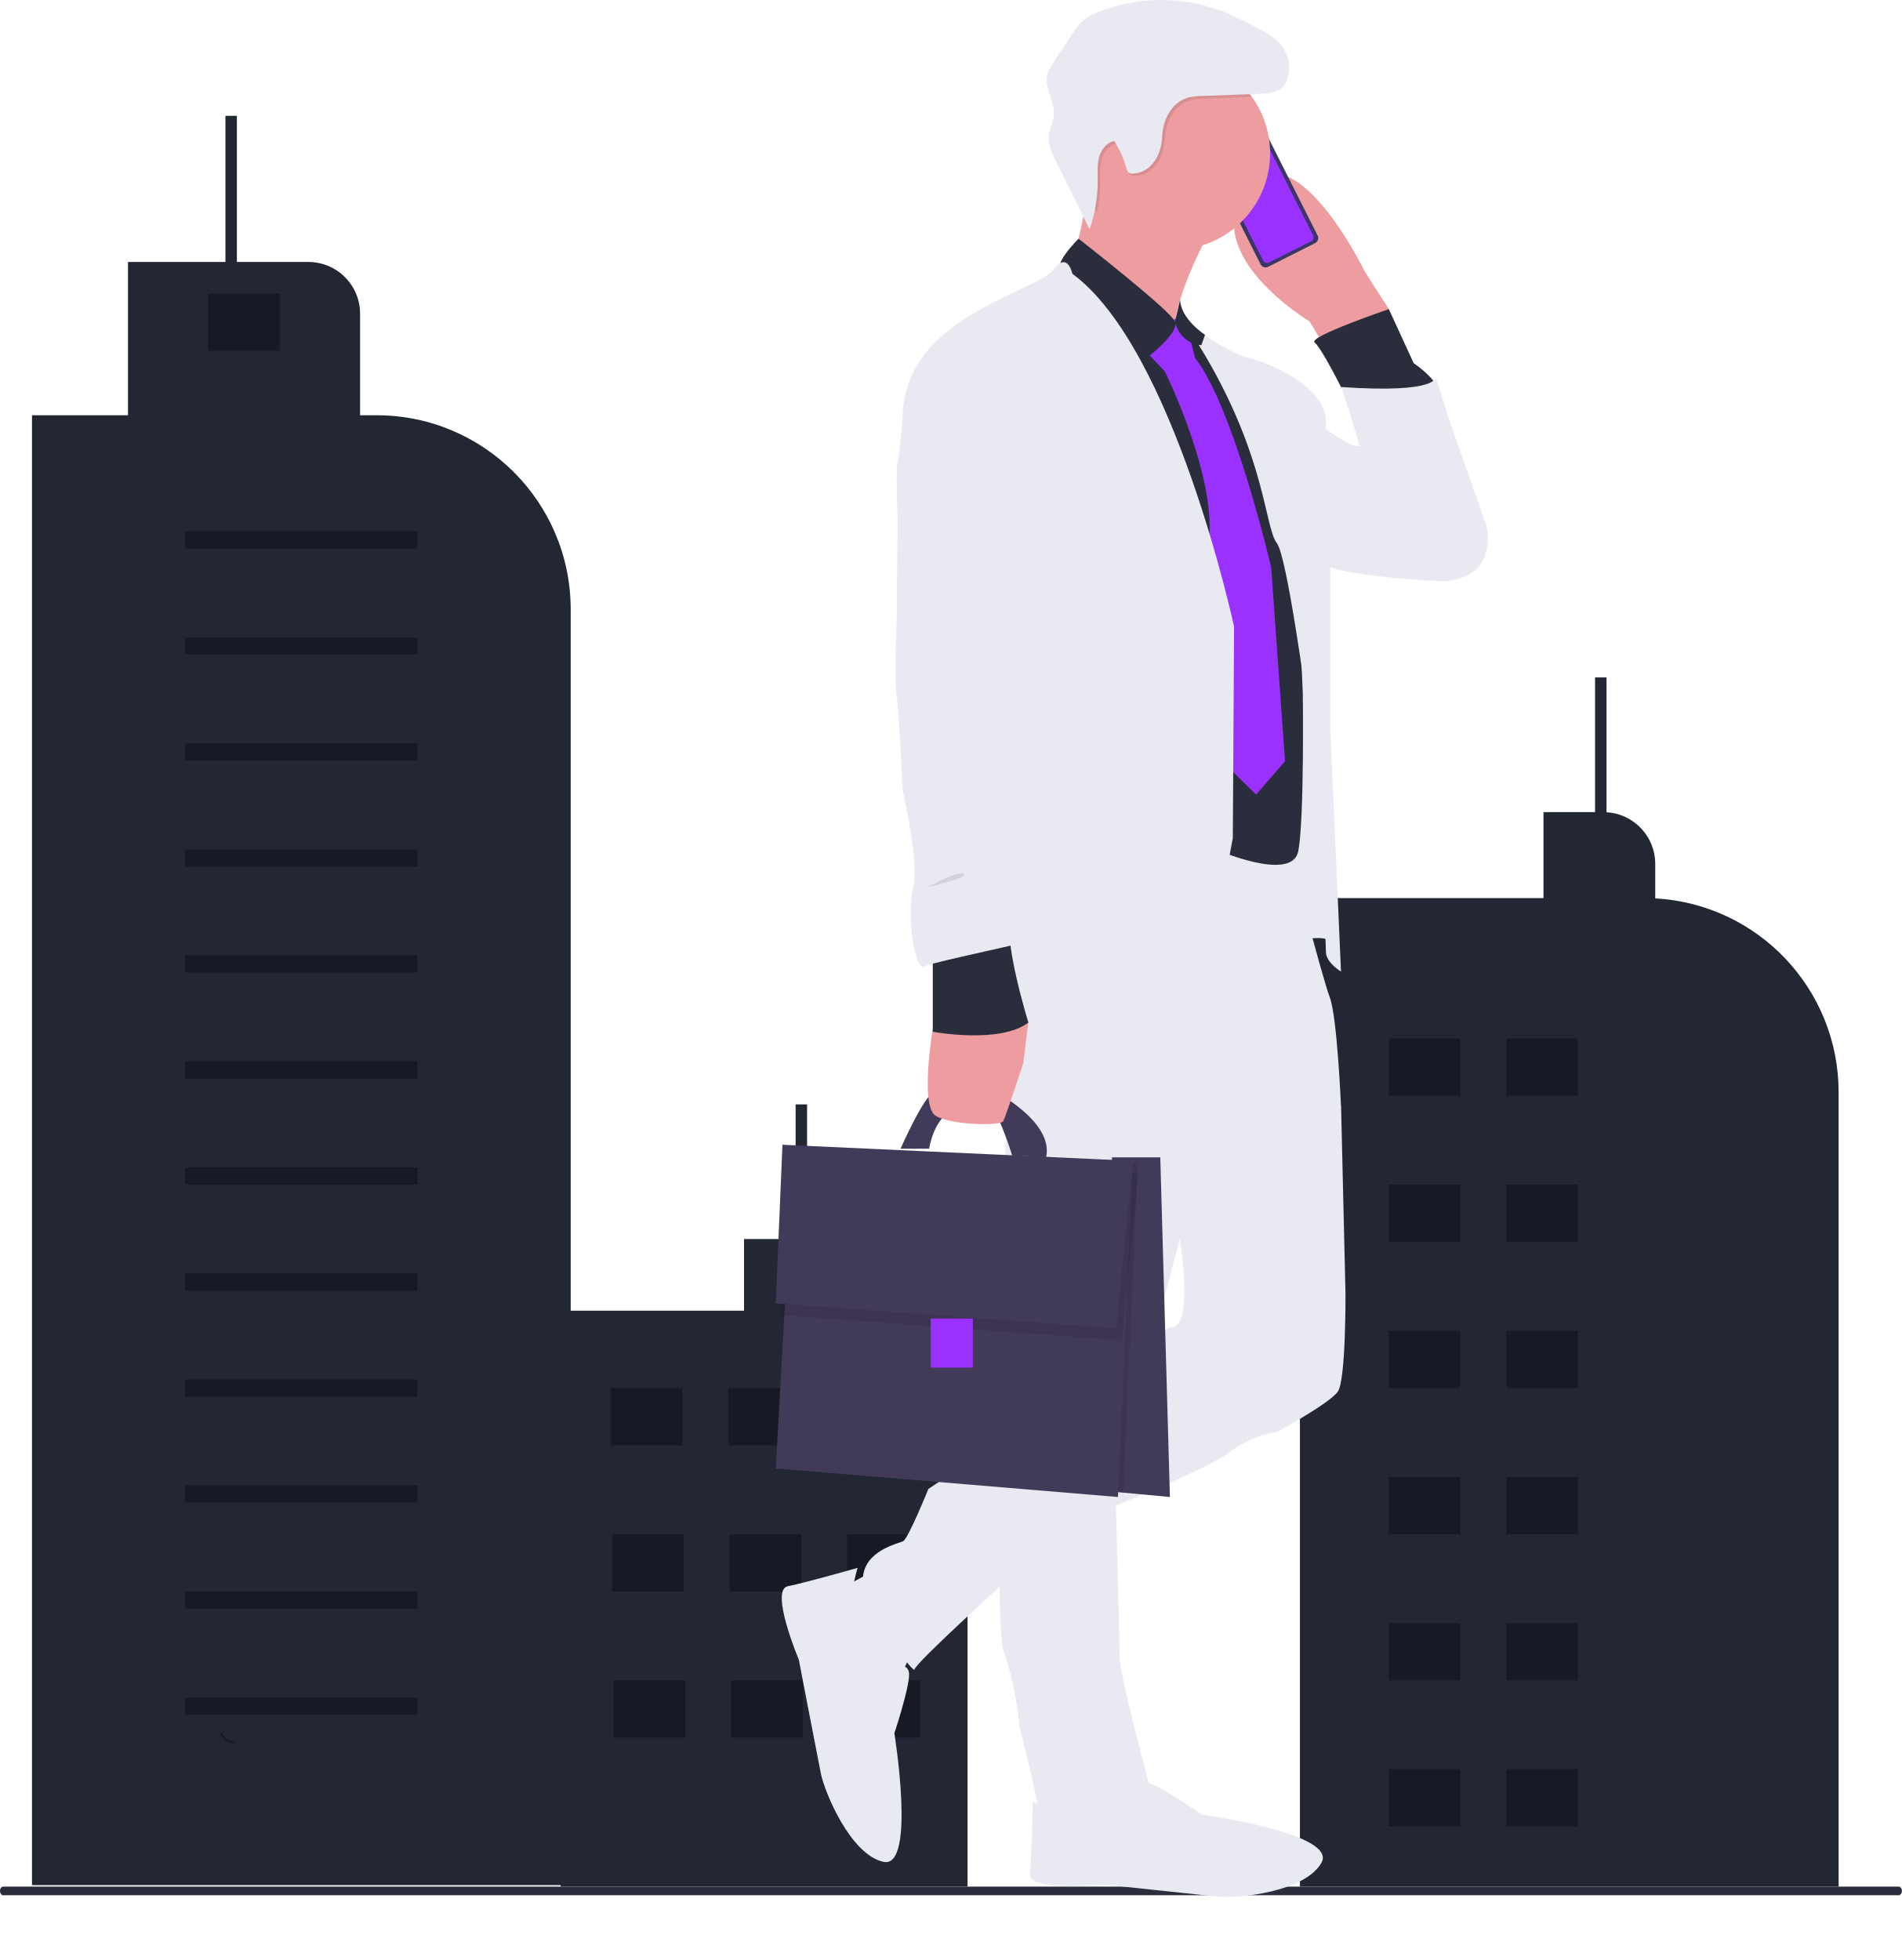
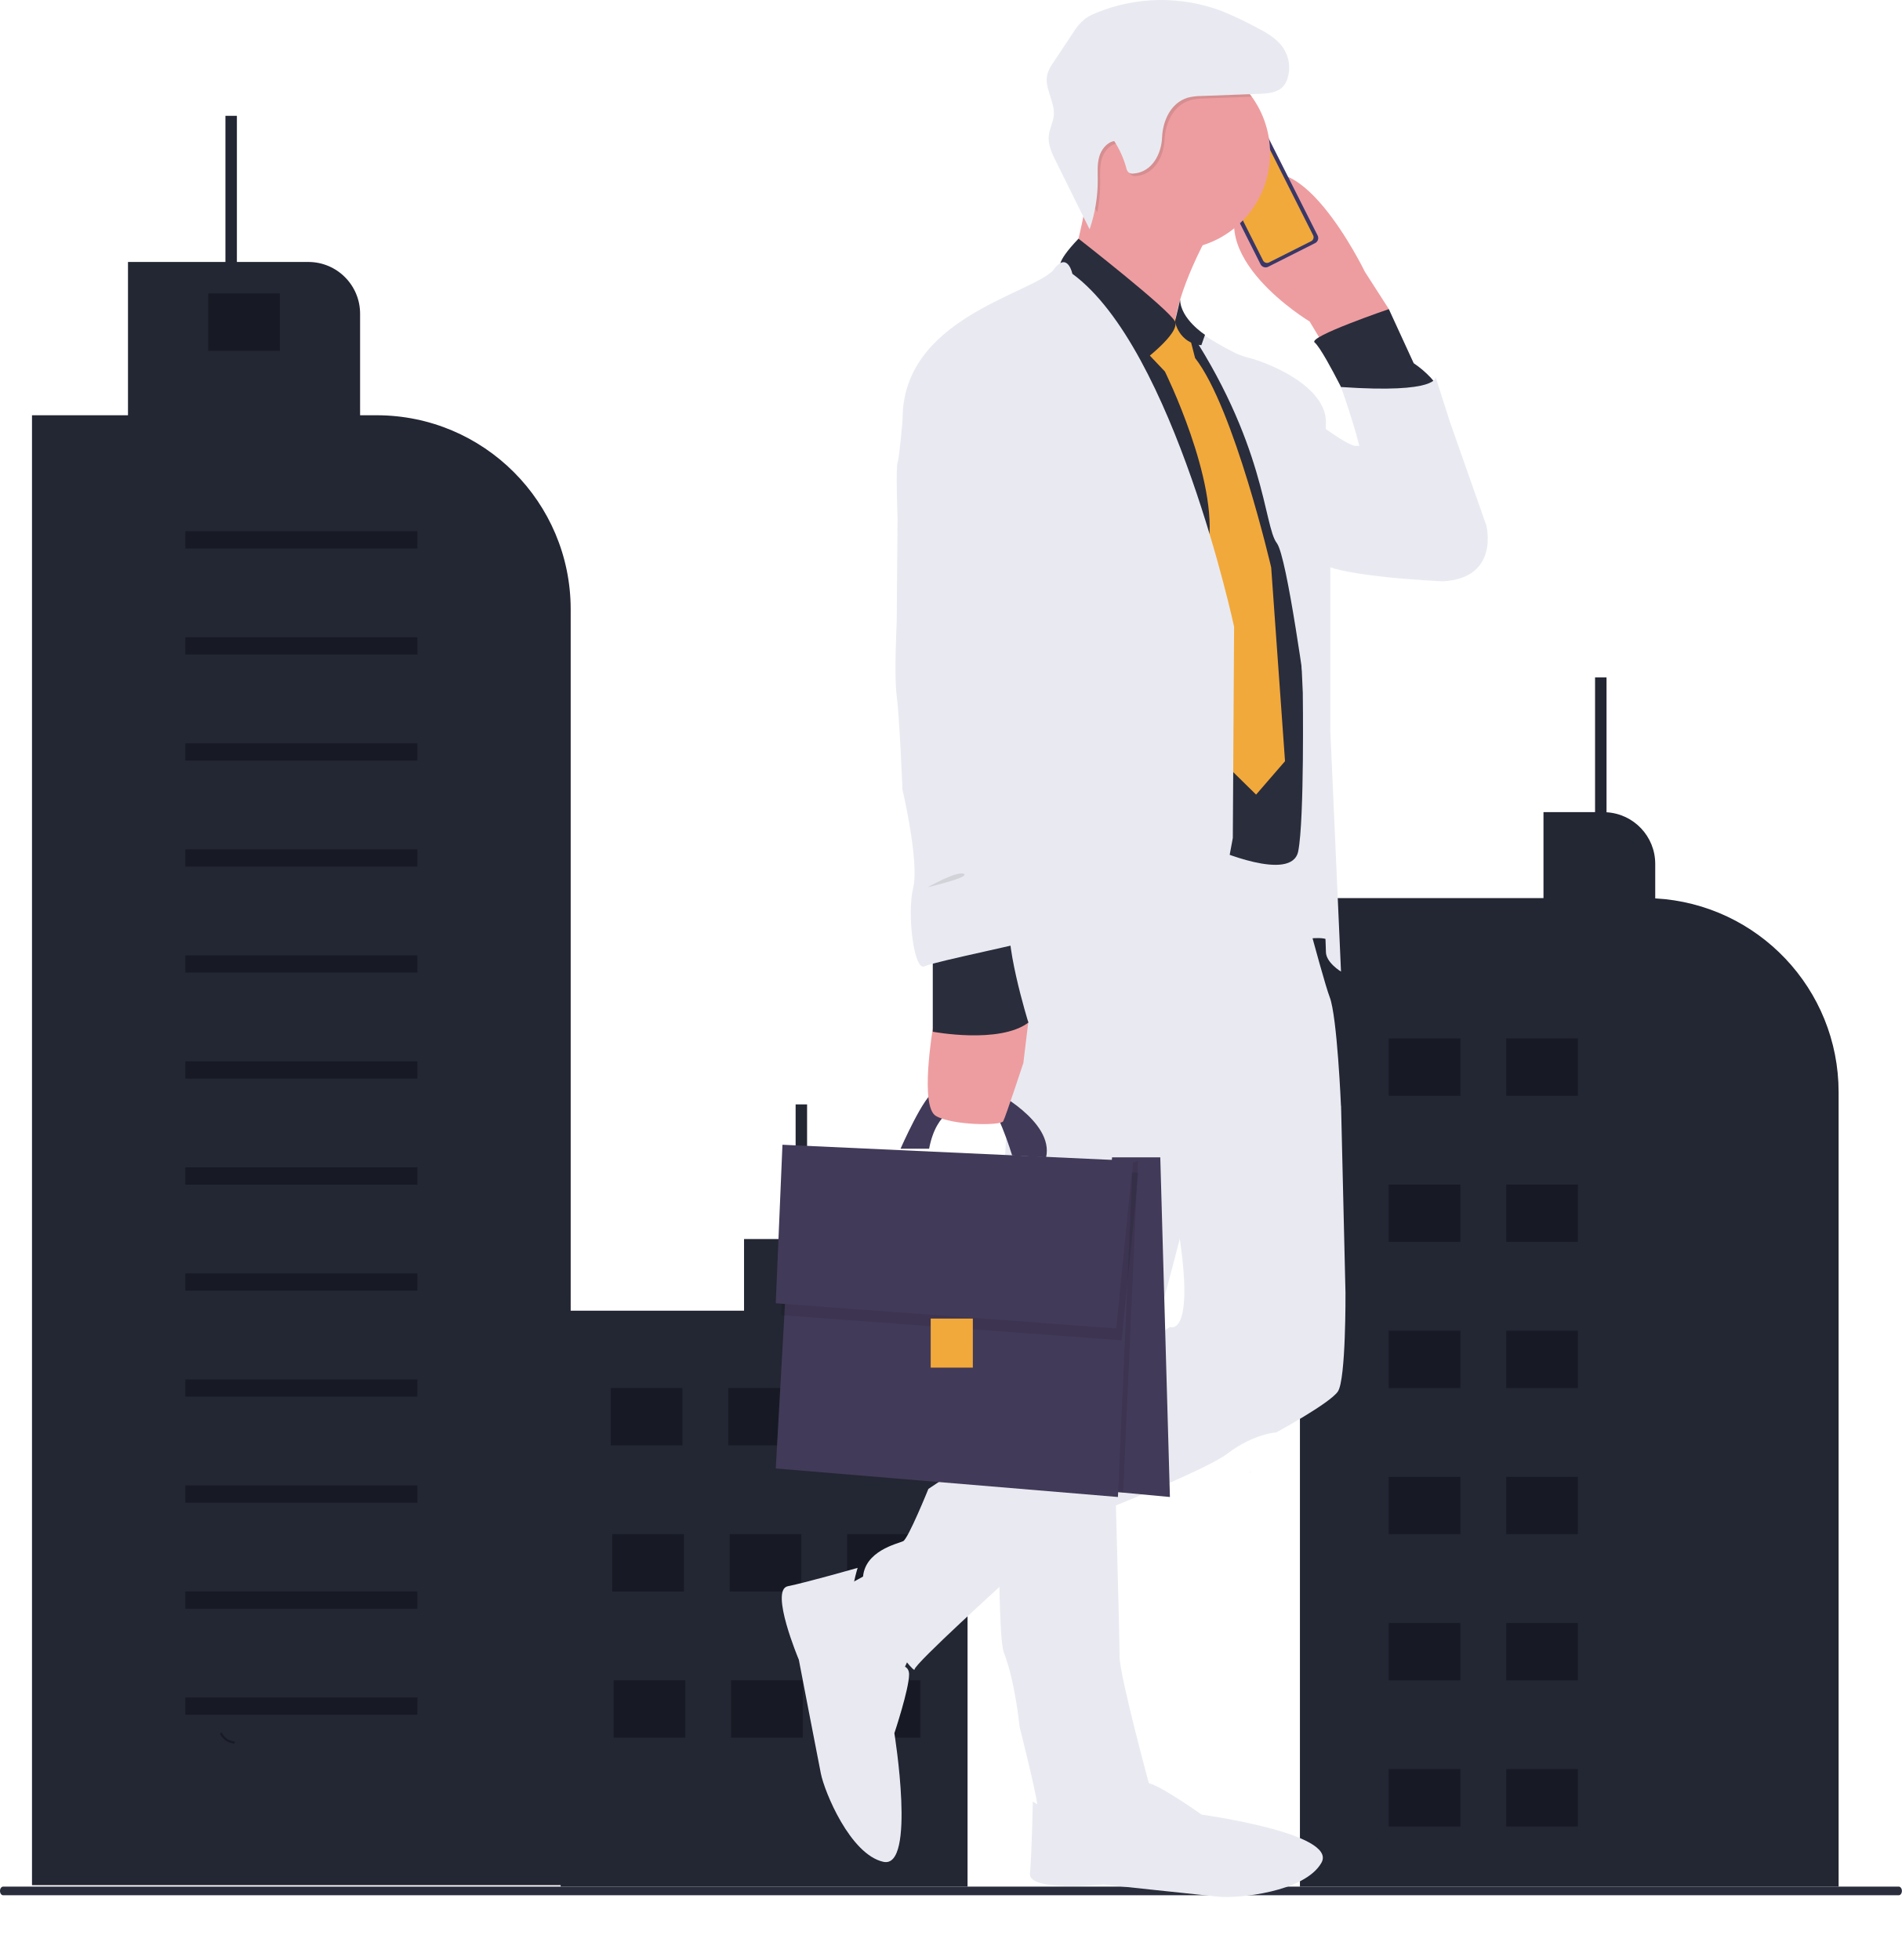
<svg xmlns="http://www.w3.org/2000/svg" width="755.916" height="779.013" viewBox="0 0 755.916 779.013">
  <g transform="translate(-510.674 -142.449)">
    <path d="M424.736,259.7h-6.555V219.34a20.566,20.566,0,0,0-20.566-20.566h-28.4V140.692h-4.555v58.081H325.934V259.7H287.783V843.93h214.1V336.852A77.15,77.15,0,0,0,424.736,259.7Z" transform="translate(235.61 47.795)" fill="#232633" />
    <path d="M595.238,567.689h-5.654v-7.9a20.551,20.551,0,0,0-19.36-20.506V485.692h-4.555v53.526h-20.5v28.471H472.283V796.6H634V606.45A38.761,38.761,0,0,0,595.238,567.689Z" transform="translate(261.227 95.697)" fill="#232633" />
    <path d="M871.5,424.506V410.784a20.549,20.549,0,0,0-19.36-20.506V336.692h-4.555v53.526h-20.5v34.165h-96.8v392.9h214.1V501.533A77.147,77.147,0,0,0,871.5,424.506Z" transform="translate(297.049 75.01)" fill="#232633" />
    <rect width="28.471" height="22.777" transform="translate(1062.636 555.195)" fill="#171A24" />
    <rect width="28.471" height="22.777" transform="translate(1109.329 555.195)" fill="#171A24" />
    <rect width="28.471" height="22.777" transform="translate(1062.636 613.277)" fill="#171A24" />
    <rect width="28.471" height="22.777" transform="translate(1109.329 613.277)" fill="#171A24" />
    <rect width="28.471" height="22.777" transform="translate(1062.636 671.357)" fill="#171A24" />
    <rect width="28.471" height="22.777" transform="translate(1109.329 671.357)" fill="#171A24" />
    <rect width="28.471" height="22.777" transform="translate(1062.636 729.439)" fill="#171A24" />
    <rect width="28.471" height="22.777" transform="translate(1109.329 729.439)" fill="#171A24" />
    <rect width="28.471" height="22.777" transform="translate(1062.636 787.52)" fill="#171A24" />
    <rect width="28.471" height="22.777" transform="translate(1109.329 787.52)" fill="#171A24" />
    <rect width="28.471" height="22.777" transform="translate(1062.636 845.602)" fill="#171A24" />
    <rect width="28.471" height="22.777" transform="translate(1109.329 845.602)" fill="#171A24" />
    <rect width="92.246" height="6.833" transform="translate(584.321 353.619)" fill="#171A24" />
    <rect width="92.246" height="6.833" transform="translate(584.321 395.758)" fill="#171A24" />
    <rect width="92.246" height="6.833" transform="translate(584.321 437.895)" fill="#171A24" />
    <rect width="92.246" height="6.833" transform="translate(584.321 480.031)" fill="#171A24" />
    <rect width="92.246" height="6.833" transform="translate(584.321 522.17)" fill="#171A24" />
    <rect width="92.246" height="6.833" transform="translate(584.321 564.307)" fill="#171A24" />
    <rect width="92.246" height="6.833" transform="translate(584.321 606.443)" fill="#171A24" />
    <rect width="92.246" height="6.833" transform="translate(584.321 648.582)" fill="#171A24" />
    <rect width="92.246" height="6.833" transform="translate(584.321 690.719)" fill="#171A24" />
    <rect width="92.246" height="6.833" transform="translate(584.321 732.855)" fill="#171A24" />
    <rect width="92.246" height="6.833" transform="translate(584.321 774.994)" fill="#171A24" />
    <rect width="92.246" height="6.833" transform="translate(584.321 817.131)" fill="#171A24" />
    <rect width="28.471" height="22.777" transform="translate(753.44 694.135)" fill="#171A24" />
    <rect width="28.471" height="22.777" transform="translate(800.132 694.135)" fill="#171A24" />
    <rect width="28.471" height="22.777" transform="translate(846.825 694.135)" fill="#171A24" />
    <rect width="28.471" height="22.777" transform="translate(754.009 752.217)" fill="#171A24" />
    <rect width="28.471" height="22.777" transform="translate(800.702 752.217)" fill="#171A24" />
    <rect width="28.471" height="22.777" transform="translate(847.395 752.217)" fill="#171A24" />
    <rect width="28.471" height="22.777" transform="translate(754.579 810.297)" fill="#171A24" />
    <rect width="28.471" height="22.777" transform="translate(801.271 810.297)" fill="#171A24" />
    <rect width="28.471" height="22.777" transform="translate(847.964 810.297)" fill="#171A24" />
    <rect width="28.471" height="22.777" transform="translate(593.432 259.096)" fill="#171A24" />
    <path d="M354.189,705.182a6.133,6.133,0,0,0,4.818,3.264c.518.051.37.846-.145.8a6.873,6.873,0,0,1-5.338-3.6.418.418,0,0,1,.1-.563A.407.407,0,0,1,354.189,705.182Z" transform="translate(244.729 126.15)" fill="#171A24" />
    <path d="M804.695,734.2a20.882,20.882,0,0,0,14.691-3.986c.418-.311.878.354.456.664a21.719,21.719,0,0,1-15.291,4.119C804.033,734.937,804.18,734.142,804.695,734.2Z" transform="translate(307.316 129.637)" fill="#171A24" />
    <path d="M712.844,614.281a.443.443,0,0,0,.2-.356c-.059.052-.114.107-.178.158C712.862,614.151,712.86,614.213,712.844,614.281Z" transform="translate(294.628 113.502)" fill="#CFD2E0" />
    <path d="M623.3,478.869l-5.078,2.6a.2.2,0,0,1-.186-.362l5.078-2.6a.2.2,0,0,1,.186.362Z" transform="translate(281.451 94.697)" fill="#171A24" />
    <ellipse cx="0.163" cy="0.163" rx="0.163" ry="0.163" transform="translate(905.293 572.814)" fill="#171A24" />
    <path d="M255.615,690.439c0,.945.556,1.714,1.246,1.717h753.417c.692,0,1.253-.769,1.253-1.717s-.561-1.717-1.253-1.717H256.868c-.69,0-1.251.761-1.253,1.707Z" transform="translate(255.059 203.572)" fill="#2A2D3C" />
    <path d="M516.68,151.15c-19.5,39.55-7.39,47.82-5.46,48.84-4.13-1.92-57.81-27.14-50.75-33.54,4.59-4.17,8.52-22.31,10.83-35.31,1.37-7.76,2.17-13.69,2.17-13.69l56.33,10.33A265.57,265.57,0,0,0,516.68,151.15Z" transform="translate(471.36 89.988)" fill="#ed9da0" />
    <path d="M796.088,574.691l-8.762,18.986-16.065-1.46-10.222-33.591,16.064-8.762Z" transform="translate(171.22 1435.657) rotate(-73)" fill="#E9EAF1" />
    <path d="M945.163,712.274s8.763-2.921,8.763,2.921-5.842,23.368-5.842,23.368,8.763,54.038-4.381,51.117-23.367-27.749-24.828-35.051-8.763-45.275-8.763-45.275-11.684-27.749-4.381-29.21,27.749-7.3,27.749-7.3S921.8,709.353,945.163,712.274Z" transform="translate(4.793 1554.406) rotate(-73)" fill="#E9EAF1" />
    <path d="M796.088,574.691l-8.762,18.986-16.065-1.46-10.222-33.591,16.064-8.762Z" transform="translate(80.278 217.195)" fill="#E9EAF1" />
    <path d="M945.163,712.274s8.763-2.921,8.763,2.921-5.842,23.368-5.842,23.368,8.763,54.038-4.381,51.117-23.367-27.749-24.828-35.051-8.763-45.275-8.763-45.275-11.684-27.749-4.381-29.21,27.749-7.3,27.749-7.3S921.8,709.353,945.163,712.274Z" transform="translate(-81.94 92.76)" fill="#E9EAF1" />
    <path d="M591.3,175.28l-.34.45-1.16,1.55L567.55,193l-4.72-7.76-3-5s-44.35-26.6-25.28-52.24,47.25,32.5,47.25,32.5Z" transform="translate(471.36 89.988)" fill="#ed9da0" />
    <rect width="0.43" height="2.06" rx="0.21" transform="matrix(0.893, -0.45, 0.45, 0.893, 992.326, 209.596)" fill="#3a3768" />
    <rect width="0.48" height="3.59" rx="0.24" transform="matrix(0.893, -0.45, 0.45, 0.893, 994.005, 212.967)" fill="#3a3768" />
    <rect width="0.46" height="3.62" rx="0.23" transform="matrix(0.893, -0.45, 0.45, 0.893, 996.185, 217.291)" fill="#3a3768" />
    <rect width="25.4" height="51.62" rx="2.24" transform="matrix(0.893, -0.45, 0.45, 0.893, 989.468, 203.4)" fill="#3a3768" />
-     <path d="M536.4,105.67a.9.9,0,0,0-.4,1.22l.08.17a.91.91,0,0,1-.4,1.23l-9.62,4.84a.9.9,0,0,1-1.22-.4l-.09-.17a.91.91,0,0,0-1.22-.41l-1.87.95a1.72,1.72,0,0,0-.77,2.33L541.33,156a1.75,1.75,0,0,0,2.34.77l16.78-8.45a1.75,1.75,0,0,0,.77-2.34l-20.45-40.59a1.74,1.74,0,0,0-2.34-.77Z" transform="translate(471.36 89.988)" fill="#9B31FF" />
+     <path d="M536.4,105.67a.9.9,0,0,0-.4,1.22l.08.17a.91.91,0,0,1-.4,1.23l-9.62,4.84a.9.9,0,0,1-1.22-.4l-.09-.17a.91.91,0,0,0-1.22-.41l-1.87.95a1.72,1.72,0,0,0-.77,2.33L541.33,156a1.75,1.75,0,0,0,2.34.77l16.78-8.45a1.75,1.75,0,0,0,.77-2.34l-20.45-40.59a1.74,1.74,0,0,0-2.34-.77Z" transform="translate(471.36 89.988)" fill="#F2A93B" />
    <rect width="3.55" height="0.72" rx="0.36" transform="matrix(0.893, -0.45, 0.45, 0.893, 999.323, 200.164)" fill="#2A2D3C" />
    <circle cx="0.41" cy="0.41" r="0.41" transform="translate(1003.07 198.027)" fill="#2A2D3C" />
    <path d="M550.8,261.28,544.55,429s21-7,24.25-1.75-3.5-84-3.5-84Z" transform="translate(471.36 89.988)" fill="#E9EAF1" />
    <path d="M571.05,605.53c-3.25,4.75-24.5,16.25-24.5,16.25s-9,.5-19.5,8.5c-5.43,4.14-24.3,12.35-41.25,19.32-15.83,6.51-30,11.93-30,11.93l-16.32,19S402.8,713.75,402.8,716s-20.769-24.723-20.519-35.973S396.3,666,398.3,665s10-20.75,10-20.75l31.17-20.91,62-41.56,2.86-1.92s8.25,3.78,4.9-27.19c-.65-6-1.74-13.29-3.4-22.17-10.25-54.75,26.5-61,26.5-61l32.25,10.75,7.75,12v.06l1.75,73.94S574.3,600.78,571.05,605.53Z" transform="translate(471.36 89.988)" fill="#E9EAF1" />
    <path d="M444.55,401.53l-6.25,120s-4.5,176.25,0,187.75,6.25,29.5,6.25,29.5,7.254,28.745,7,31.245,31,15,45-6.5c0,0-12.25-45-12.25-52.53s-1.75-70.5-1.75-70.5,27.25-100,28.5-107,9.75-40.25,9.75-40.25l51.5-1s-1.5-35.75-4.5-43.5-17.75-64.5-17.75-64.5Z" transform="translate(471.36 89.988)" fill="#E9EAF1" />
    <path d="M611.55,211.78c-2,7-35.75,0-35.75,0l-3.5-5.5s-.35-.7-.94-1.84c-2.16-4.19-7.39-14.11-9.55-15.87-2.75-2.25,29.5-13.25,29.5-13.25l9.88,21.5a39.821,39.821,0,0,1,6.7,5.67C610.39,205.2,612.46,208.59,611.55,211.78Z" transform="translate(471.36 89.988)" fill="#2A2D3C" />
    <path d="M555.55,215s20,15.78,23,14.64,51.5,31.61,51.5,31.61,5.5,21-17.25,22.25c0,0-48.25-2-50.25-9S555.55,215,555.55,215Z" transform="translate(471.36 89.988)" fill="#E9EAF1" />
    <path d="M501.05,180.28l-21.75,22.5,30.5,194,12-7s31,13.75,33.5,1,1.81-63,1.81-63L553.05,237s-14.25-31.75-14.25-32.75-20.55-16.5-20.55-16.5l-9.7-7.5Z" transform="translate(471.36 89.988)" fill="#2A2D3C" />
-     <path d="M502.3,181.53l-6,12.25,6,6.33s21.5,43.42,17.25,69.17l4.5,84.75,14.5,14.25L550.05,355l-5.5-77s-14.75-63.5-30.25-83.25l-4.5-17.5Z" transform="translate(471.36 89.988)" fill="#9B31FF" />
+     <path d="M502.3,181.53l-6,12.25,6,6.33s21.5,43.42,17.25,69.17l4.5,84.75,14.5,14.25L550.05,355l-5.5-77s-14.75-63.5-30.25-83.25l-4.5-17.5Z" transform="translate(471.36 89.988)" fill="#F2A93B" />
    <path d="M544.11,113.38a38.33,38.33,0,1,1-7.29-22.49A38.33,38.33,0,0,1,544.11,113.38Z" transform="translate(471.36 89.988)" fill="#ed9da0" />
    <path d="M492.55,196.78l-31.5-38s-2.91-1.17,6.92-11.46c0,0,36.1,28.14,38.34,32.92S492.55,196.78,492.55,196.78Z" transform="translate(471.36 89.988)" fill="#2A2D3C" />
    <path d="M572.3,438.63s-6-3.6-6-7.85-3-64.25-3-64.25-4.4-35.81-9-64.27h0c-2.7-16.77-5.47-31-7.43-33.82l-.08-.12c-5.25-6.75-4.25-39.75-37-88,.44.3,11.73,8.22,20,12.2a27.419,27.419,0,0,0,5.27,2c7.5,1.75,32,11.25,31.25,26.5s1.75,50.25,1.75,50.25V343Z" transform="translate(471.36 89.988)" fill="#E9EAF1" />
    <path d="M572.3,206.28s10.5,29,9,36.25,24.25,35.75,24.25,35.75l24.5-17-14.5-41.25-5.665-17.772S611.55,209,572.3,206.28Z" transform="translate(471.36 89.988)" fill="#E9EAF1" />
    <path d="M536.82,90.89l-19,.72a21.16,21.16,0,0,0-5.5.69c-6.79,2.09-9.92,9.31-10.17,15.8s-4,13.76-11.27,14.33a2.81,2.81,0,0,1-2.07-.46,3.42,3.42,0,0,1-.88-1.77,38.7,38.7,0,0,0-4.78-10.68c-3,.54-5.22,3.39-6,6.37s-.57,6.12-.56,9.21a59.608,59.608,0,0,1-1.13,11.69,38.328,38.328,0,1,1,61.393-45.9Z" transform="translate(471.36 89.988)" opacity="0.1" />
    <path d="M511.33,91.3a21.16,21.16,0,0,1,5.5-.69l23.07-.86c3.38-.13,7.15-.43,9.42-2.94a8.81,8.81,0,0,0,1.76-3.29,14.2,14.2,0,0,0-1.49-11.63c-2.67-4.25-7.35-6.72-11.81-9a137.233,137.233,0,0,0-12.77-6,68,68,0,0,0-50.1.72A20.22,20.22,0,0,0,470.45,60a23.05,23.05,0,0,0-4.86,5.8L458,77.24a15.75,15.75,0,0,0-2.39,4.62c-1.43,5.43,3,10.86,2.54,16.45-.26,2.78-1.73,5.33-2,8.11-.36,3.59,1.28,7,2.89,10.27l13.34,26.91a59.62,59.62,0,0,0,3.23-19.5c0-3.09-.26-6.23.56-9.21s3-5.83,6-6.37a38.569,38.569,0,0,1,4.79,10.68,3.38,3.38,0,0,0,.88,1.77,2.8,2.8,0,0,0,2.07.46c7.31-.57,11-7.77,11.27-14.33S504.54,93.39,511.33,91.3Z" transform="translate(471.36 89.988)" fill="#E9EAF1" />
    <path d="M529.8,301.53v.73l-.5,83.27s-12.75,70-16.25,72.75-80.25-4.75-80.25-4.75L398.05,219.28c-.25-40,49.75-49.5,59.75-59.25l.32-.45a8.89,8.89,0,0,1,2.52-2.49h0c2.06-1.19,3.37.38,4.12,1.93a11.63,11.63,0,0,1,.78,2.27C506.05,191,529.8,301.53,529.8,301.53Z" transform="translate(471.36 89.988)" fill="#E9EAF1" />
    <path d="M508.36,171.58l-2.05,8.66s1.5,8.67,10.49,9.42l1.45-4.13S508.55,179.31,508.36,171.58Z" transform="translate(471.36 89.988)" fill="#2A2D3C" />
    <g transform="translate(224.535 75)">
      <path d="M195.36,469.89l-4.47,1.28-.18,4.42,134.02,1.73v-1.74Z" transform="translate(409.235 57.268)" fill="#423a59" />
      <path d="M344.89,611.17l-18.58-1.73-6.52-.6V505.5l1.72-23.99.38-5.34h19.17Z" transform="translate(406.235 51.268)" fill="#423a59" />
      <path d="M401.064,522.03s9.606-21.87,13.486-22.5,11,0,11,0l-.63,5.88s-9.5.75-12.5,16.62Z" transform="translate(242.995 1.988)" fill="#423a59" />
      <path d="M437.3,497.41s24.87,12.37,21.62,26.87l-13.5-.75s-6.5-21.62-11.62-22.75S437.3,497.41,437.3,497.41Z" transform="translate(242.995 3.158)" fill="#423a59" />
      <path d="M332.19,477.57l-5.88,131.87-6.52-.6V505.5l1.72-23.99Z" transform="translate(406.235 51.268)" opacity="0.1" />
      <path d="M192.23,528.5l-4,71.33,136,11.34,5.96-133.6Z" transform="translate(406.235 51.268)" fill="#423a59" />
      <path d="M189.23,536.17l2.66-63,139.3,6.4-6.63,66.6Z" transform="translate(407.385 53.988)" opacity="0.1" />
      <path d="M188.23,534.17l2.66-63,139.3,6.4-6.63,66.6Z" transform="translate(406.235 51.268)" fill="#423a59" />
-       <rect width="16.75" height="19.5" transform="translate(656.045 591.518)" fill="#9B31FF" />
+       <rect width="16.75" height="19.5" transform="translate(656.045 591.518)" fill="#F2A93B" />
    </g>
    <path d="M412.55,455.78l-2.5,5.628s-5.25,30.849,1.25,34.6,25.75,3.96,26.75,2.084,8-23.136,8-23.136l2-16.583Z" transform="translate(471.36 89.988)" fill="#ed9da0" />
    <path d="M410.05,426.78v35.75s26.5,5,38-3.64c0,0-10.75-34.61-6.75-43.36S410.05,426.78,410.05,426.78Z" transform="translate(471.36 89.988)" fill="#2A2D3C" />
    <path d="M405.05,215.53l-7,3.75s-1.25,15-2,17,0,22.25,0,22.25l-.34,41s-1.08,21.75,0,29.5S398,366.28,398,366.28s6.76,28.75,4.26,39,.25,33.25,4.5,31.25,43.5-9.75,45.5-11.25,1-15.5,0-17.25-7-25.5-6.5-31-1.75-53.75-1.75-53.75,3.75-51.5,5.25-63.5-3-47.25-7-47.75S426.55,184.28,405.05,215.53Z" transform="translate(471.36 89.988)" fill="#E9EAF1" />
    <path d="M408,405.11s11.72-6.66,14.41-5.33S408,405.11,408,405.11Z" transform="translate(471.36 89.988)" opacity="0.1" />
  </g>
</svg>
